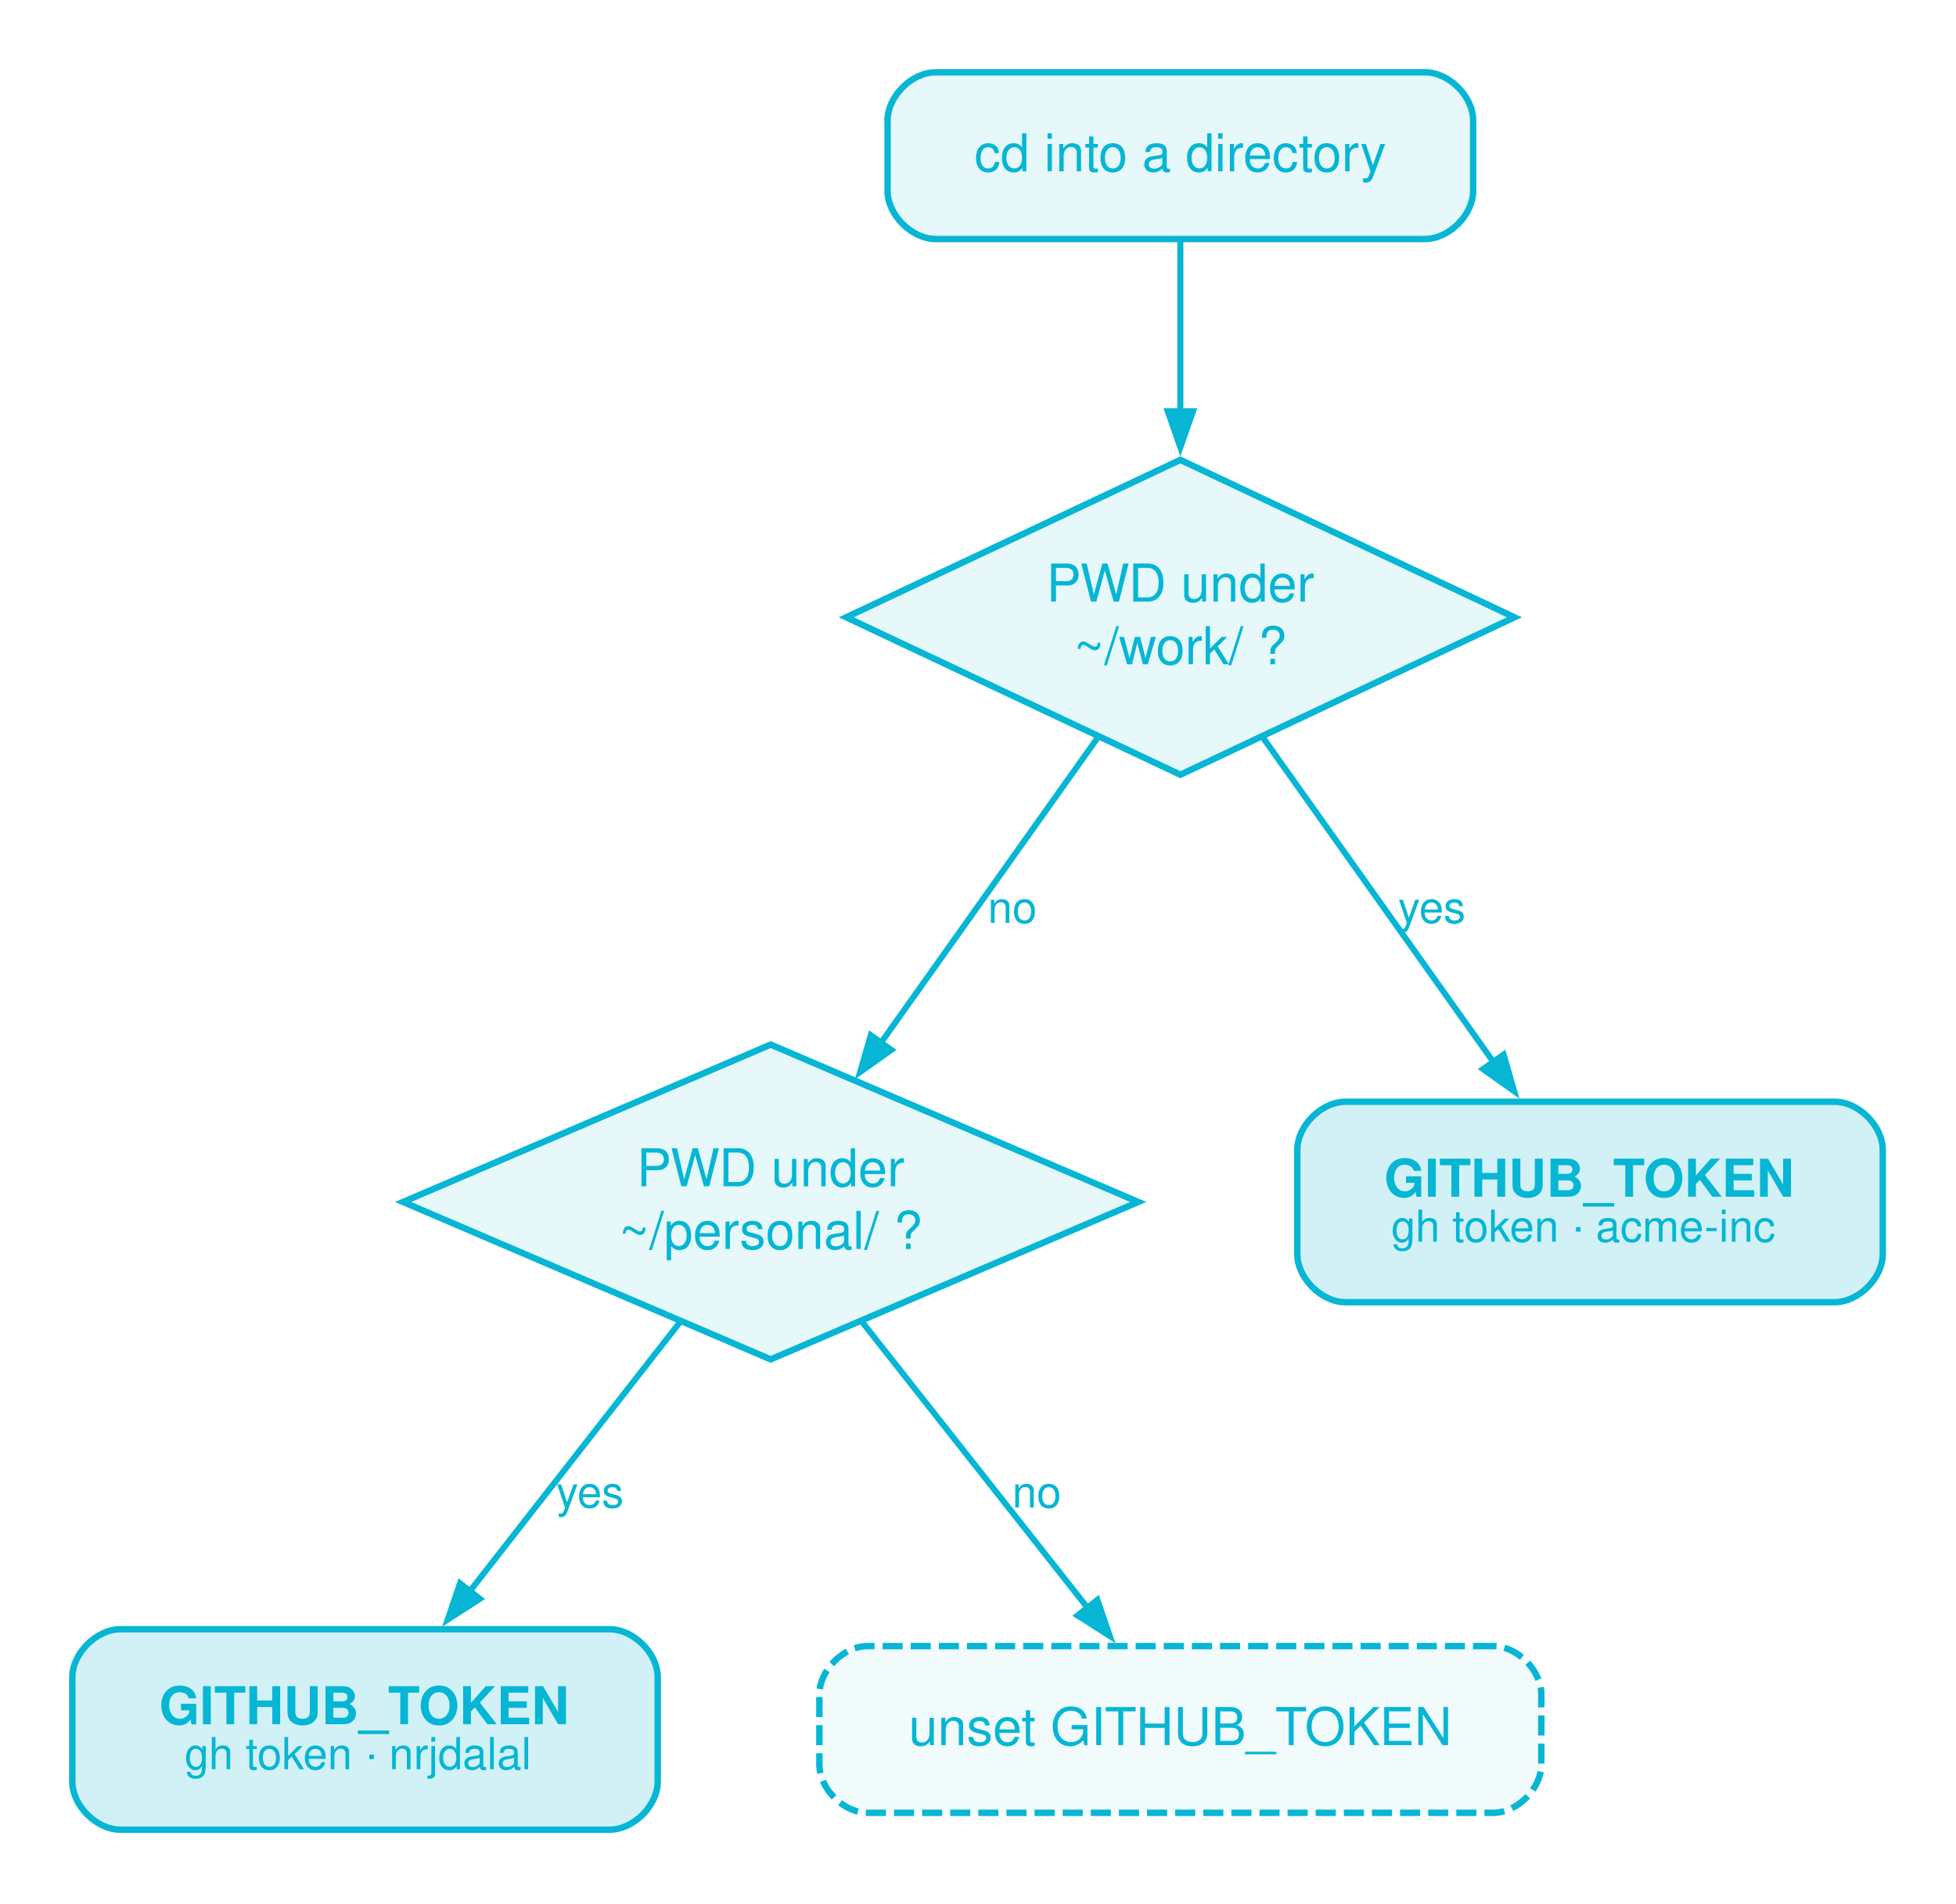
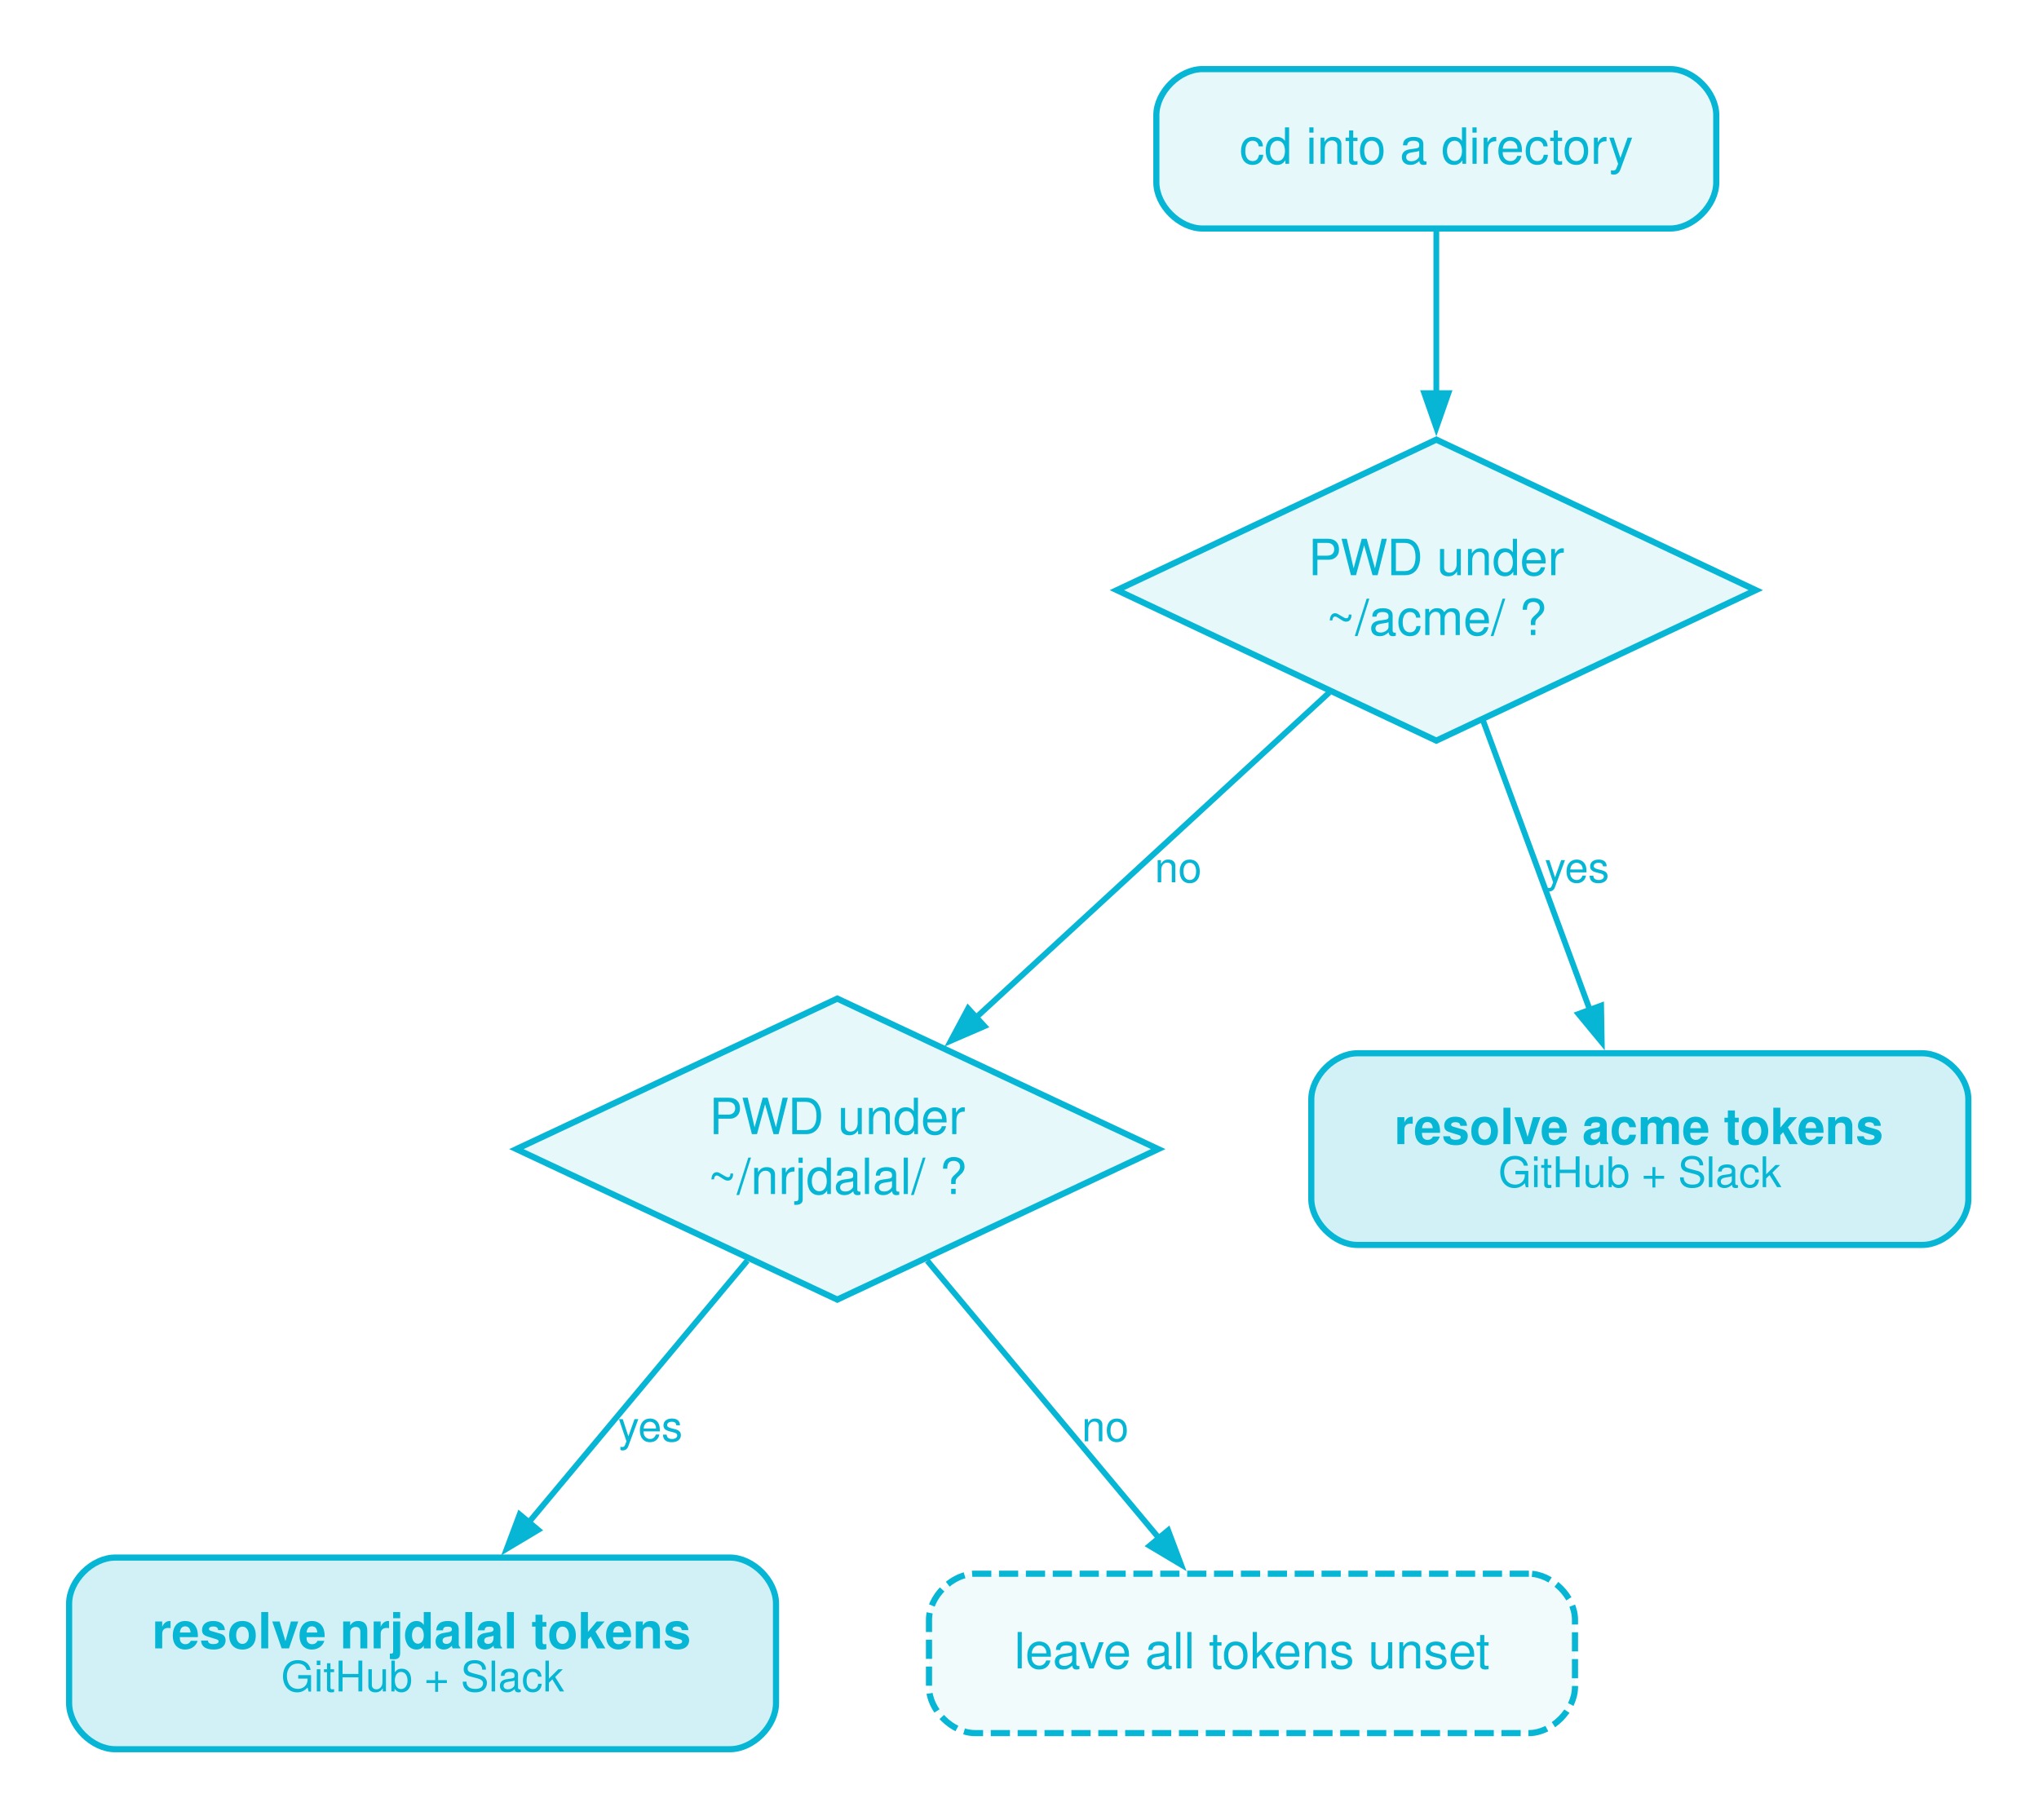
- <svg xmlns="http://www.w3.org/2000/svg" width="487pt" height="632" viewBox="0 0 487 474">
+ <svg xmlns="http://www.w3.org/2000/svg" width="708" height="632" viewBox="0 0 531 474">
  <g id="graph0" class="graph" transform="translate(18 455.64)">
    <g id="node1" class="node">
-       <path fill="#06b6d4" fill-opacity=".094" stroke="#06b6d4" stroke-width="1.6" d="M336.78-437.64h-121.8c-6 0-12 6-12 12v17.52c0 6 6 12 12 12h121.8c6 0 12-6 12-12v-17.52c0-6-6-12-12-12" />
-       <text xml:space="preserve" x="275.88" y="-412.98" fill="#06b6d4" font-family="Helvetica,sans-Serif" font-size="13" text-anchor="middle">cd into a directory</text>
+       <path fill="#06b6d4" fill-opacity=".094" stroke="#06b6d4" stroke-width="1.6" d="M416.95-437.64H295.14c-6 0-12 6-12 12v17.52c0 6 6 12 12 12h121.81c6 0 12-6 12-12v-17.52c0-6-6-12-12-12" />
+       <text xml:space="preserve" x="356.05" y="-412.98" fill="#06b6d4" font-family="Helvetica,sans-Serif" font-size="13" text-anchor="middle">cd into a directory</text>
    </g>
    <g id="node2" class="node">
-       <path fill="#06b6d4" fill-opacity=".094" stroke="#06b6d4" stroke-width="1.6" d="m275.88-341.12-83.19 39.2 83.19 39.2 83.19-39.2z" />
-       <text xml:space="preserve" x="275.88" y="-305.82" fill="#06b6d4" font-family="Helvetica,sans-Serif" font-size="13" text-anchor="middle">PWD under</text>
-       <text xml:space="preserve" x="275.88" y="-290.22" fill="#06b6d4" font-family="Helvetica,sans-Serif" font-size="13" text-anchor="middle">~/work/ ?</text>
+       <path fill="#06b6d4" fill-opacity=".094" stroke="#06b6d4" stroke-width="1.6" d="m356.05-341.12-83.19 39.2 83.19 39.2 83.19-39.2z" />
+       <text xml:space="preserve" x="356.05" y="-305.82" fill="#06b6d4" font-family="Helvetica,sans-Serif" font-size="13" text-anchor="middle">PWD under</text>
+       <text xml:space="preserve" x="356.05" y="-290.22" fill="#06b6d4" font-family="Helvetica,sans-Serif" font-size="13" text-anchor="middle">~/acme/ ?</text>
    </g>
    <g id="edge1" class="edge">
-       <path fill="none" stroke="#06b6d4" stroke-width="1.5" d="M275.88-395.42v42.25" />
-       <path fill="#06b6d4" stroke="#06b6d4" stroke-width="1.5" d="m279.03-353.23-3.15 9-3.15-9z" />
+       <path fill="none" stroke="#06b6d4" stroke-width="1.5" d="M356.05-395.42v42.25" />
+       <path fill="#06b6d4" stroke="#06b6d4" stroke-width="1.5" d="m359.2-353.23-3.15 9-3.15-9z" />
    </g>
    <g id="node3" class="node">
-       <path fill="#06b6d4" fill-opacity=".094" stroke="#06b6d4" stroke-width="1.6" d="m173.88-195.52-91.52 39.2 91.52 39.2 91.52-39.2z" />
-       <text xml:space="preserve" x="173.88" y="-160.22" fill="#06b6d4" font-family="Helvetica,sans-Serif" font-size="13" text-anchor="middle">PWD under</text>
-       <text xml:space="preserve" x="173.88" y="-144.62" fill="#06b6d4" font-family="Helvetica,sans-Serif" font-size="13" text-anchor="middle">~/personal/ ?</text>
+       <path fill="#06b6d4" fill-opacity=".094" stroke="#06b6d4" stroke-width="1.6" d="m200.05-195.52-83.57 39.2 83.57 39.2 83.57-39.2z" />
+       <text xml:space="preserve" x="200.05" y="-160.22" fill="#06b6d4" font-family="Helvetica,sans-Serif" font-size="13" text-anchor="middle">PWD under</text>
+       <text xml:space="preserve" x="200.05" y="-144.62" fill="#06b6d4" font-family="Helvetica,sans-Serif" font-size="13" text-anchor="middle">~/nrjdalal/ ?</text>
    </g>
    <g id="edge3" class="edge">
-       <path fill="none" stroke="#06b6d4" stroke-width="1.5" d="M255.24-271.86c-15.52 21.85-36.94 52-53.9 75.89" />
-       <path fill="#06b6d4" stroke="#06b6d4" stroke-width="1.5" d="m203.93-194.19-7.78 5.51 2.65-9.16z" />
-       <text xml:space="preserve" x="234.06" y="-225.82" fill="#06b6d4" font-family="Helvetica,sans-Serif" font-size="11" text-anchor="middle">no</text>
+       <path fill="none" stroke="#06b6d4" stroke-width="1.5" d="M328.16-275.25c-25.77 23.72-64.18 59.08-92.22 84.89" />
+       <path fill="#06b6d4" stroke="#06b6d4" stroke-width="1.5" d="m238.38-188.33-8.75 3.78 4.49-8.41z" />
+       <text xml:space="preserve" x="288.84" y="-225.82" fill="#06b6d4" font-family="Helvetica,sans-Serif" font-size="11" text-anchor="middle">no</text>
    </g>
    <g id="node4" class="node">
-       <path fill="#06b6d4" fill-opacity=".18" stroke="#06b6d4" stroke-width="1.6" d="M438.76-181.28H317c-6 0-12 6-12 12v25.92c0 6 6 12 12 12h121.76c6 0 12-6 12-12v-25.92c0-6-6-12-12-12" />
-       <text xml:space="preserve" x="326.6" y="-157.62" fill="#06b6d4" font-family="Helvetica,sans-Serif" font-size="13" font-weight="bold">GITHUB_TOKEN</text>
-       <text xml:space="preserve" x="328.36" y="-146.42" fill="#06b6d4" font-family="Helvetica,sans-Serif" font-size="11">gh token · acme-inc</text>
+       <path fill="#06b6d4" fill-opacity=".18" stroke="#06b6d4" stroke-width="1.6" d="M482.6-181.28H335.49c-6 0-12 6-12 12v25.92c0 6 6 12 12 12H482.6c6 0 12-6 12-12v-25.92c0-6-6-12-12-12" />
+       <text xml:space="preserve" x="345.09" y="-157.62" fill="#06b6d4" font-family="Helvetica,sans-Serif" font-size="13" font-weight="bold">resolve acme tokens</text>
+       <text xml:space="preserve" x="372.21" y="-146.42" fill="#06b6d4" font-family="Helvetica,sans-Serif" font-size="11">GitHub + Slack</text>
    </g>
    <g id="edge2" class="edge">
-       <path fill="none" stroke="#06b6d4" stroke-width="1.5" d="M296.52-271.86c16.62 23.4 40.01 56.32 57.44 80.87" />
-       <path fill="#06b6d4" stroke="#06b6d4" stroke-width="1.5" d="m356.37-193.04 2.64 9.16-7.78-5.52z" />
-       <text xml:space="preserve" x="338.5" y="-225.82" fill="#06b6d4" font-family="Helvetica,sans-Serif" font-size="11" text-anchor="middle">yes</text>
+       <path fill="none" stroke="#06b6d4" stroke-width="1.5" d="M368.21-267.98c8.33 22.59 19.38 52.52 27.88 75.56" />
+       <path fill="#06b6d4" stroke="#06b6d4" stroke-width="1.5" d="m398.97-193.71.16 9.53-6.07-7.35z" />
+       <text xml:space="preserve" x="392.69" y="-225.82" fill="#06b6d4" font-family="Helvetica,sans-Serif" font-size="11" text-anchor="middle">yes</text>
    </g>
    <g id="node5" class="node">
-       <path fill="#06b6d4" fill-opacity=".18" stroke="#06b6d4" stroke-width="1.6" d="M133.76-49.92H12c-6 0-12 6-12 12V-12C0-6 6 0 12 0h121.76c6 0 12-6 12-12v-25.92c0-6-6-12-12-12" />
-       <text xml:space="preserve" x="21.6" y="-26.26" fill="#06b6d4" font-family="Helvetica,sans-Serif" font-size="13" font-weight="bold">GITHUB_TOKEN</text>
-       <text xml:space="preserve" x="27.93" y="-15.06" fill="#06b6d4" font-family="Helvetica,sans-Serif" font-size="11">gh token · nrjdalal</text>
+       <path fill="#06b6d4" fill-opacity=".18" stroke="#06b6d4" stroke-width="1.6" d="M172.09-49.92H12c-6 0-12 6-12 12V-12C0-6 6 0 12 0h160.09c6 0 12-6 12-12v-25.92c0-6-6-12-12-12" />
+       <text xml:space="preserve" x="21.6" y="-26.26" fill="#06b6d4" font-family="Helvetica,sans-Serif" font-size="13" font-weight="bold">resolve nrjdalal tokens</text>
+       <text xml:space="preserve" x="55.21" y="-15.06" fill="#06b6d4" font-family="Helvetica,sans-Serif" font-size="11">GitHub + Slack</text>
    </g>
    <g id="edge4" class="edge">
-       <path fill="none" stroke="#06b6d4" stroke-width="1.5" d="M151.21-126.29c-15.5 19.86-36.09 46.23-52.27 66.96" />
-       <path fill="#06b6d4" stroke="#06b6d4" stroke-width="1.5" d="m101.49-57.49-8.02 5.16 3.06-9.04z" />
-       <text xml:space="preserve" x="128.91" y="-80.22" fill="#06b6d4" font-family="Helvetica,sans-Serif" font-size="11" text-anchor="middle">yes</text>
+       <path fill="none" stroke="#06b6d4" stroke-width="1.5" d="M176.61-127.25c-16.72 20.03-39.27 47.03-56.87 68.12" />
+       <path fill="#06b6d4" stroke="#06b6d4" stroke-width="1.5" d="m122.16-57.12-8.18 4.89 3.35-8.93z" />
+       <text xml:space="preserve" x="151.37" y="-80.22" fill="#06b6d4" font-family="Helvetica,sans-Serif" font-size="11" text-anchor="middle">yes</text>
    </g>
    <g id="node6" class="node">
-       <path fill="#06b6d4" fill-opacity=".051" stroke="#06b6d4" stroke-dasharray="5,2" stroke-width="1.6" d="M353.75-45.72H198.01c-6 0-12 6-12 12v17.52c0 6 6 12 12 12h155.74c6 0 12-6 12-12v-17.52c0-6-6-12-12-12" />
-       <text xml:space="preserve" x="275.88" y="-21.06" fill="#06b6d4" font-family="Helvetica,sans-Serif" font-size="13" text-anchor="middle">unset GITHUB_TOKEN</text>
+       <path fill="#06b6d4" fill-opacity=".051" stroke="#06b6d4" stroke-dasharray="5,2" stroke-width="1.6" d="M380.16-45.72H235.93c-6 0-12 6-12 12v17.52c0 6 6 12 12 12h144.23c6 0 12-6 12-12v-17.52c0-6-6-12-12-12" />
+       <text xml:space="preserve" x="308.05" y="-21.06" fill="#06b6d4" font-family="Helvetica,sans-Serif" font-size="13" text-anchor="middle">leave all tokens unset</text>
    </g>
    <g id="edge5" class="edge">
-       <path fill="none" stroke="#06b6d4" stroke-width="1.5" d="M196.77-126.29c16.75 21.25 39.4 49.96 56.16 71.23" />
-       <path fill="#06b6d4" stroke="#06b6d4" stroke-width="1.5" d="m255.22-57.25 3.1 9.02-8.05-5.12z" />
-       <text xml:space="preserve" x="240.13" y="-80.22" fill="#06b6d4" font-family="Helvetica,sans-Serif" font-size="11" text-anchor="middle">no</text>
+       <path fill="none" stroke="#06b6d4" stroke-width="1.5" d="M223.48-127.25c17.89 21.42 42.44 50.83 60.48 72.44" />
+       <path fill="#06b6d4" stroke="#06b6d4" stroke-width="1.5" d="m286.21-57.03 3.35 8.93-8.19-4.89z" />
+       <text xml:space="preserve" x="269.84" y="-80.22" fill="#06b6d4" font-family="Helvetica,sans-Serif" font-size="11" text-anchor="middle">no</text>
    </g>
  </g>
</svg>
